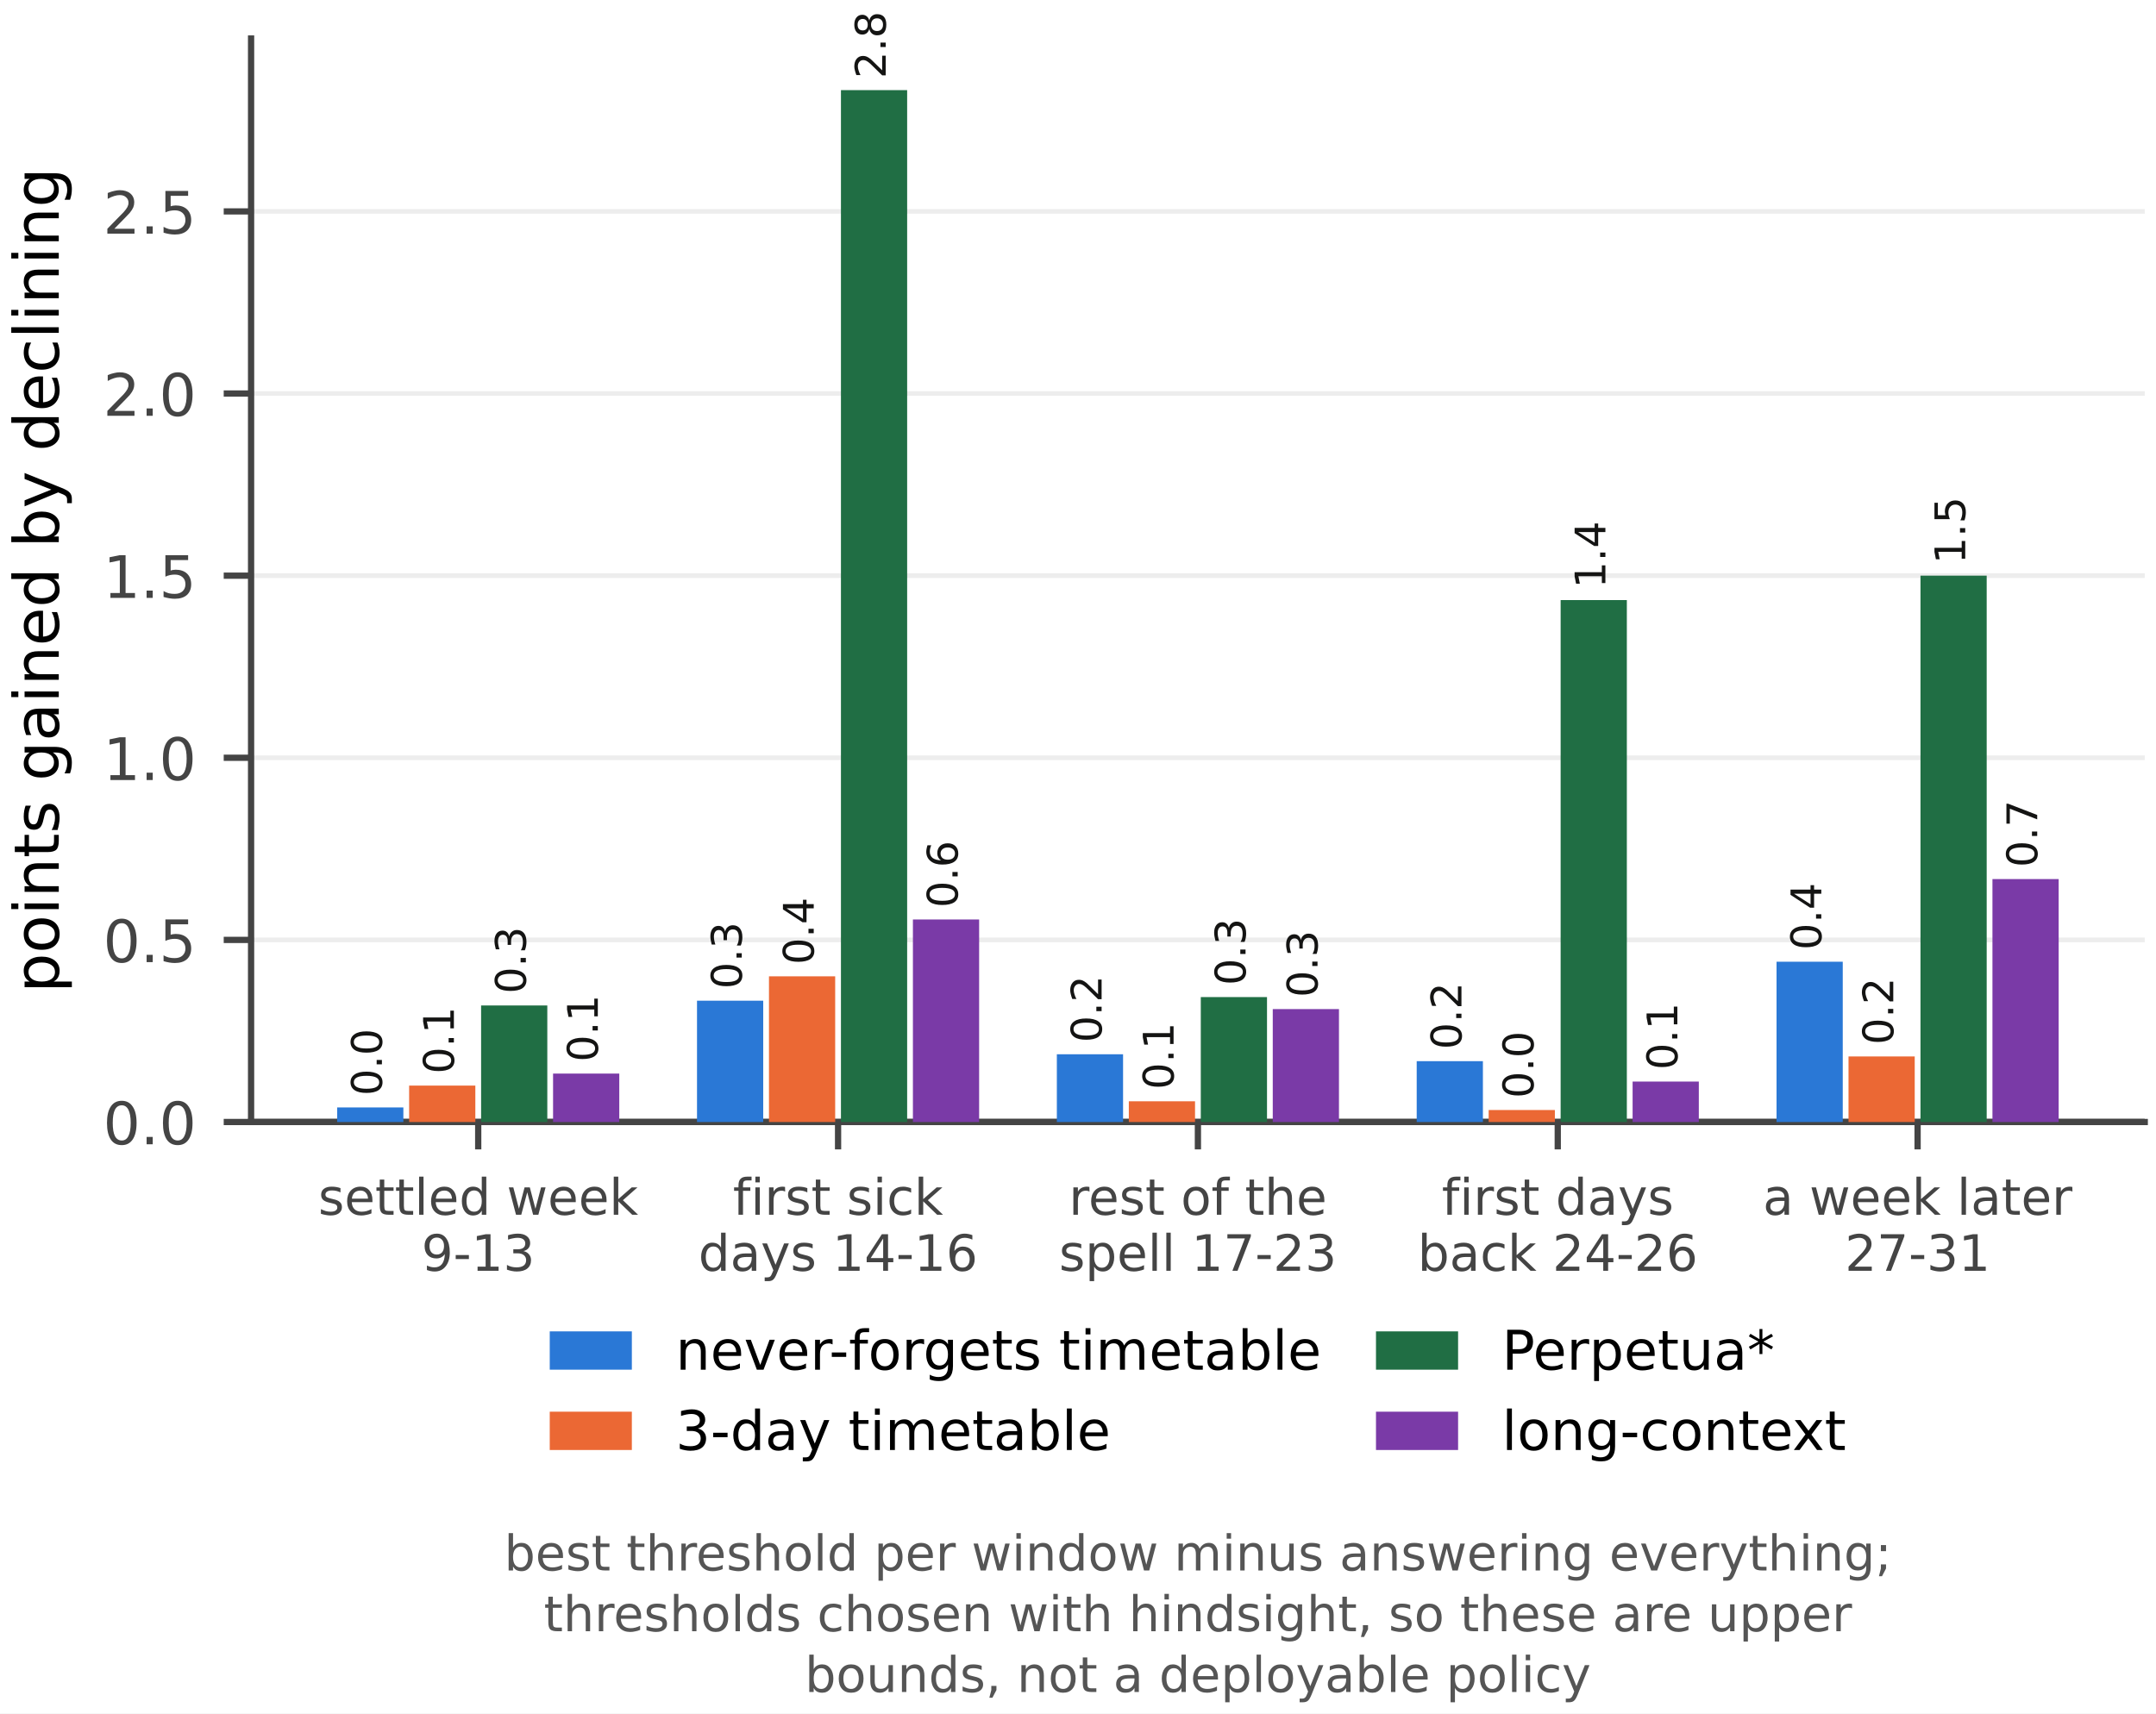
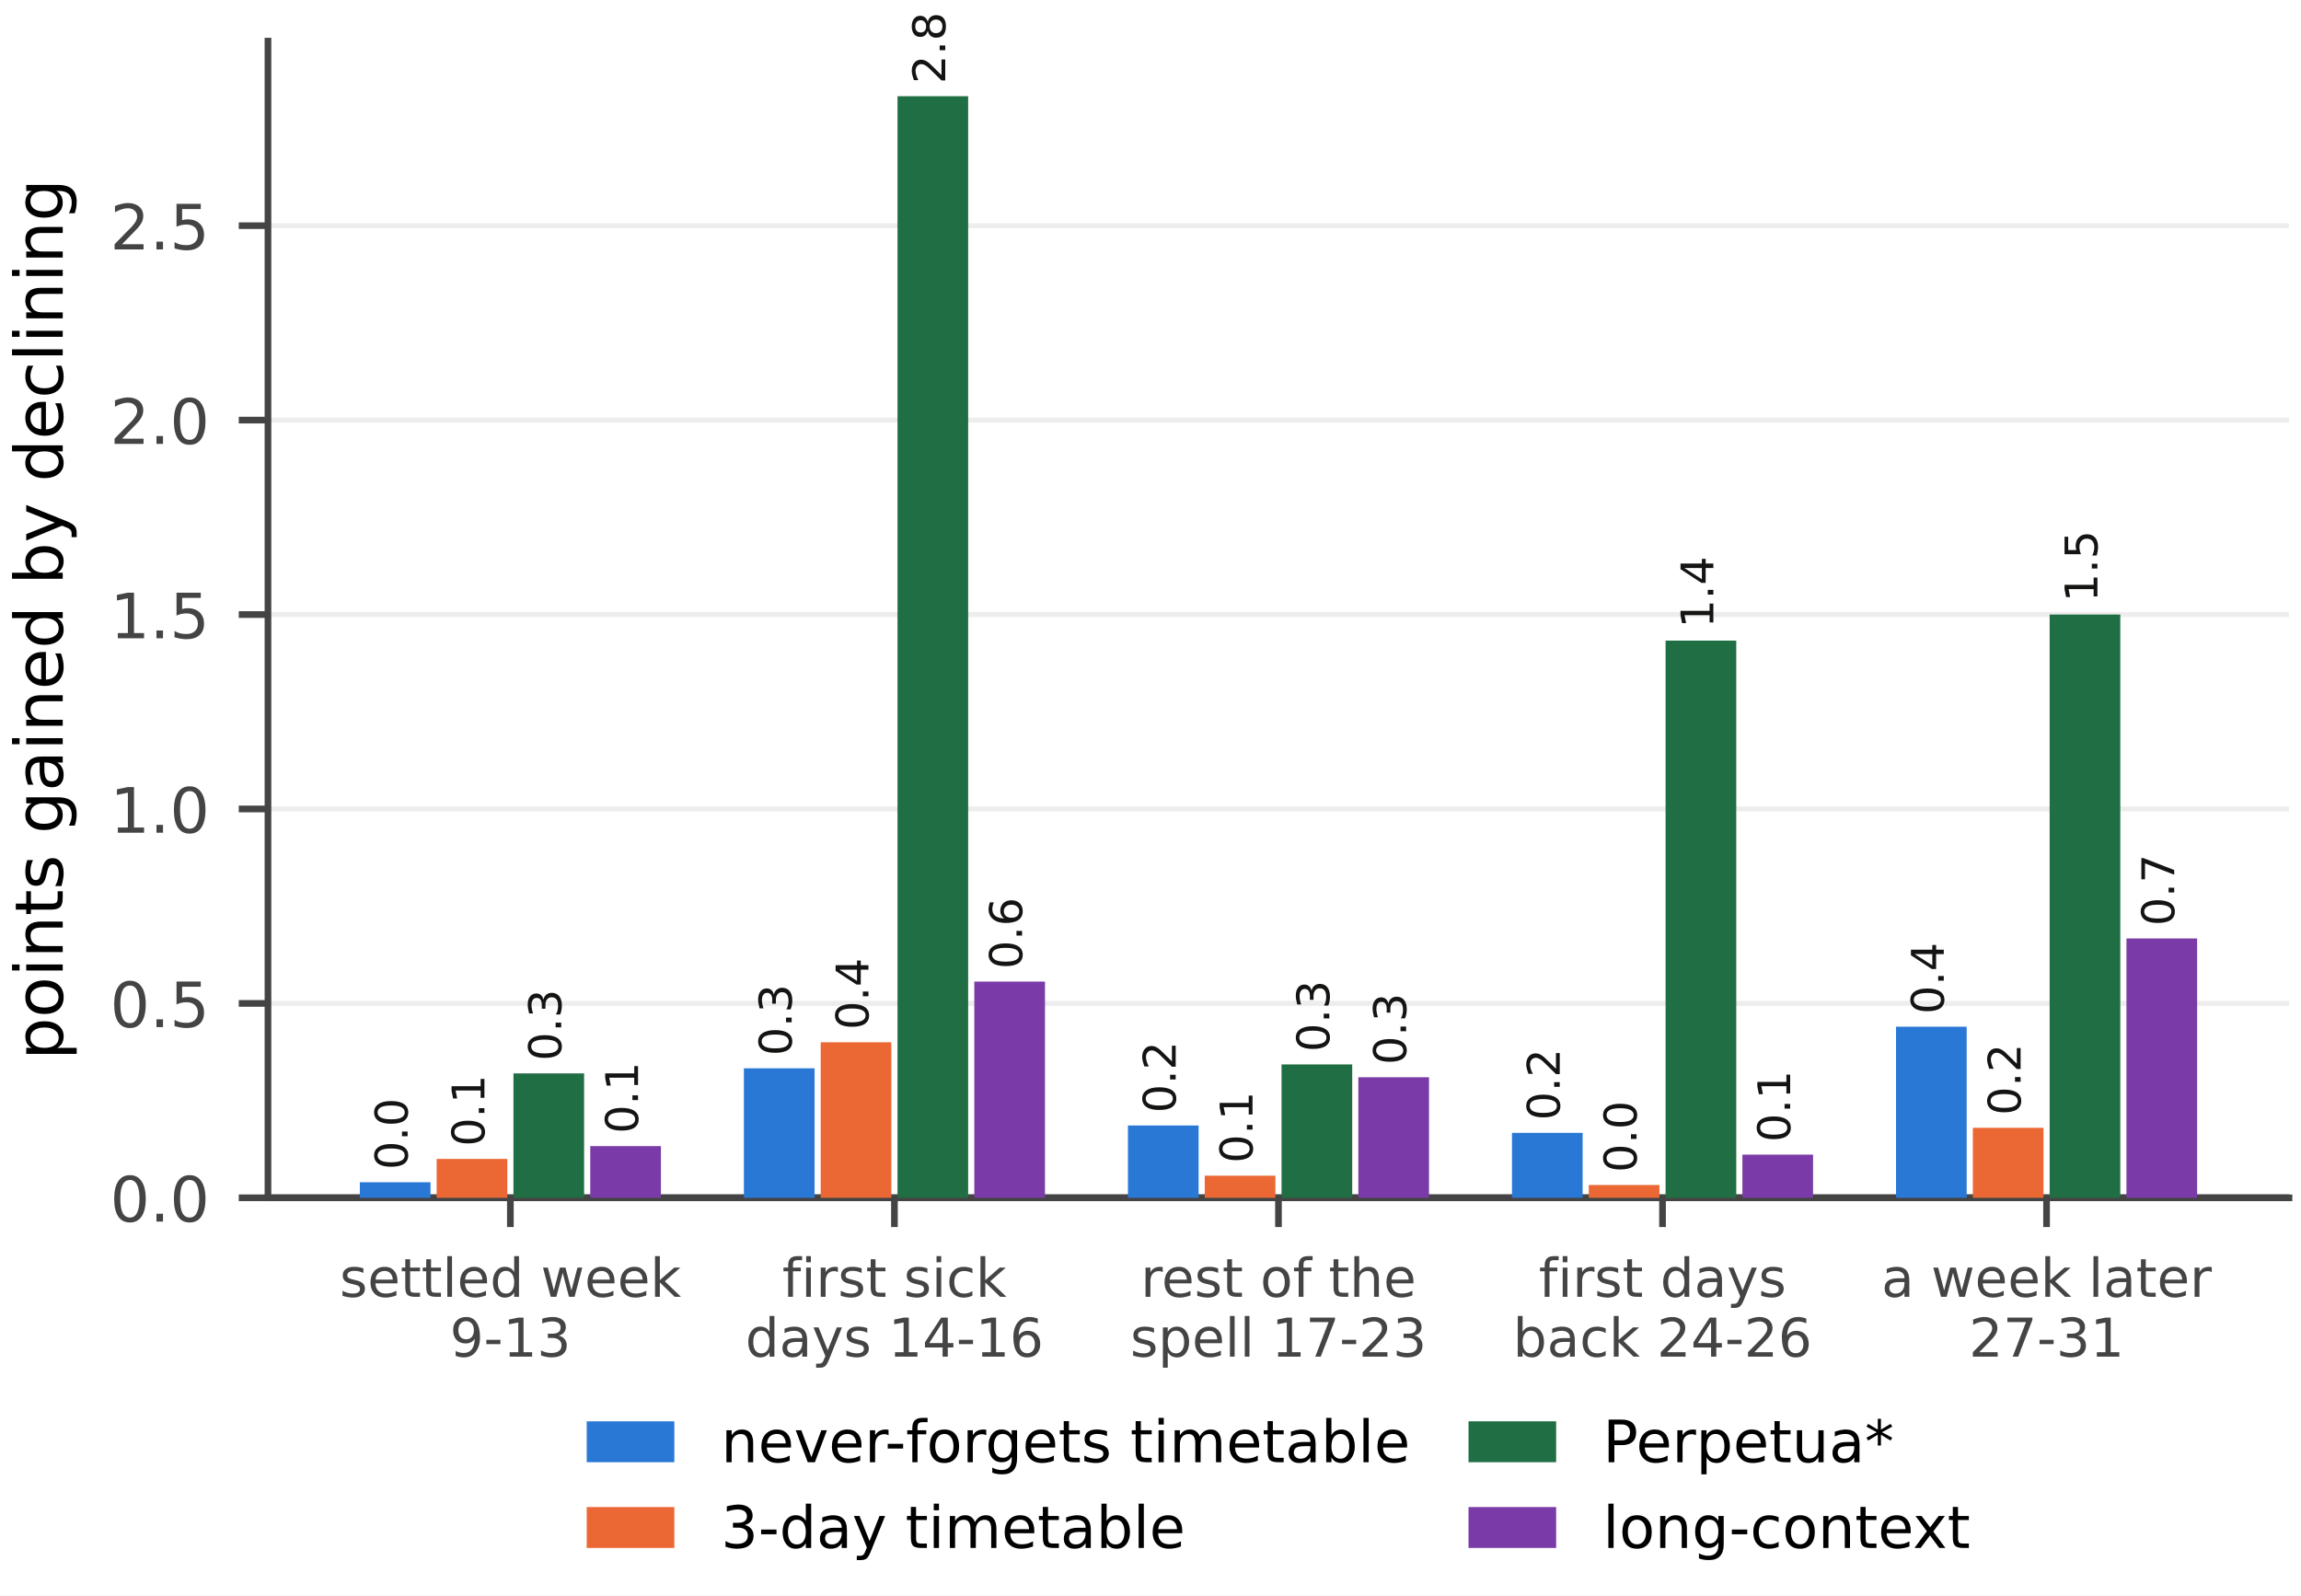
- <svg xmlns="http://www.w3.org/2000/svg" xmlns:xlink="http://www.w3.org/1999/xlink" width="275.722pt" height="219.189pt" viewBox="0 0 275.722 219.189" version="1.1">
+ <svg xmlns="http://www.w3.org/2000/svg" xmlns:xlink="http://www.w3.org/1999/xlink" width="275.722pt" height="191.179pt" viewBox="0 0 275.722 191.179" version="1.1">
  <defs>
    <style type="text/css">*{stroke-linejoin: round; stroke-linecap: butt}</style>
  </defs>
  <g id="figure_1">
    <g id="patch_1">
-       <path d="M 0 219.189  L 275.722 219.189  L 275.722 0  L 0 0  z " style="fill: #ffffff" />
+       <path d="M 0 191.179  L 275.722 191.179  L 275.722 -0  L 0 -0  z " style="fill: #ffffff" />
    </g>
    <g id="axes_1">
      <g id="patch_2">
        <path d="M 32.11 143.528  L 274.282 143.528  L 274.282 4.928  L 32.11 4.928  z " style="fill: #ffffff" />
      </g>
      <g id="matplotlib.axis_1">
        <g id="xtick_1">
          <g id="line2d_1">
            <defs>
-               <path id="m74dd64aa4e" d="M 0 0  L 0 3.5  " style="stroke: #444444; stroke-width: 0.8" />
+               <path id="m1f27da60e8" d="M 0 0  L 0 3.5  " style="stroke: #444444; stroke-width: 0.8" />
            </defs>
            <g>
-               <use xlink:href="#m74dd64aa4e" x="61.157" y="143.528" style="fill: #444444; stroke: #444444; stroke-width: 0.8" />
+               <use xlink:href="#m1f27da60e8" x="61.157" y="143.528" style="fill: #444444; stroke: #444444; stroke-width: 0.8" />
            </g>
          </g>
          <g id="text_1">
            <text style="font-size: 6.4px; font-family: 'DejaVu Sans', 'Bitstream Vera Sans', 'Computer Modern Sans Serif', 'Lucida Grande', 'Verdana', 'Geneva', 'Lucid', 'Arial', 'Helvetica', 'Avant Garde', sans-serif; fill: #444444" transform="translate(40.69773 155.3907)">settled week</text>
            <text style="font-size: 6.4px; font-family: 'DejaVu Sans', 'Bitstream Vera Sans', 'Computer Modern Sans Serif', 'Lucida Grande', 'Verdana', 'Geneva', 'Lucid', 'Arial', 'Helvetica', 'Avant Garde', sans-serif; fill: #444444" transform="translate(53.89473 162.5573)">9-13</text>
          </g>
        </g>
        <g id="xtick_2">
          <g id="line2d_2">
            <g>
-               <use xlink:href="#m74dd64aa4e" x="107.177" y="143.528" style="fill: #444444; stroke: #444444; stroke-width: 0.8" />
+               <use xlink:href="#m1f27da60e8" x="107.177" y="143.528" style="fill: #444444; stroke: #444444; stroke-width: 0.8" />
            </g>
          </g>
          <g id="text_2">
            <text style="font-size: 6.4px; font-family: 'DejaVu Sans', 'Bitstream Vera Sans', 'Computer Modern Sans Serif', 'Lucida Grande', 'Verdana', 'Geneva', 'Lucid', 'Arial', 'Helvetica', 'Avant Garde', sans-serif; fill: #444444" transform="translate(93.73854 155.3907)">first sick</text>
            <text style="font-size: 6.4px; font-family: 'DejaVu Sans', 'Bitstream Vera Sans', 'Computer Modern Sans Serif', 'Lucida Grande', 'Verdana', 'Geneva', 'Lucid', 'Arial', 'Helvetica', 'Avant Garde', sans-serif; fill: #444444" transform="translate(89.30754 162.5573)">days 14-16</text>
          </g>
        </g>
        <g id="xtick_3">
          <g id="line2d_3">
            <g>
-               <use xlink:href="#m74dd64aa4e" x="153.196" y="143.528" style="fill: #444444; stroke: #444444; stroke-width: 0.8" />
+               <use xlink:href="#m1f27da60e8" x="153.196" y="143.528" style="fill: #444444; stroke: #444444; stroke-width: 0.8" />
            </g>
          </g>
          <g id="text_3">
            <text style="font-size: 6.4px; font-family: 'DejaVu Sans', 'Bitstream Vera Sans', 'Computer Modern Sans Serif', 'Lucida Grande', 'Verdana', 'Geneva', 'Lucid', 'Arial', 'Helvetica', 'Avant Garde', sans-serif; fill: #444444" transform="translate(136.6918 155.3907)">rest of the</text>
            <text style="font-size: 6.4px; font-family: 'DejaVu Sans', 'Bitstream Vera Sans', 'Computer Modern Sans Serif', 'Lucida Grande', 'Verdana', 'Geneva', 'Lucid', 'Arial', 'Helvetica', 'Avant Garde', sans-serif; fill: #444444" transform="translate(135.4348 162.5573)">spell 17-23</text>
          </g>
        </g>
        <g id="xtick_4">
          <g id="line2d_4">
            <g>
-               <use xlink:href="#m74dd64aa4e" x="199.215" y="143.528" style="fill: #444444; stroke: #444444; stroke-width: 0.8" />
+               <use xlink:href="#m1f27da60e8" x="199.215" y="143.528" style="fill: #444444; stroke: #444444; stroke-width: 0.8" />
            </g>
          </g>
          <g id="text_4">
            <text style="font-size: 6.4px; font-family: 'DejaVu Sans', 'Bitstream Vera Sans', 'Computer Modern Sans Serif', 'Lucida Grande', 'Verdana', 'Geneva', 'Lucid', 'Arial', 'Helvetica', 'Avant Garde', sans-serif; fill: #444444" transform="translate(184.3922 155.3907)">first days</text>
            <text style="font-size: 6.4px; font-family: 'DejaVu Sans', 'Bitstream Vera Sans', 'Computer Modern Sans Serif', 'Lucida Grande', 'Verdana', 'Geneva', 'Lucid', 'Arial', 'Helvetica', 'Avant Garde', sans-serif; fill: #444444" transform="translate(181.2947 162.5573)">back 24-26</text>
          </g>
        </g>
        <g id="xtick_5">
          <g id="line2d_5">
            <g>
-               <use xlink:href="#m74dd64aa4e" x="245.234" y="143.528" style="fill: #444444; stroke: #444444; stroke-width: 0.8" />
+               <use xlink:href="#m1f27da60e8" x="245.234" y="143.528" style="fill: #444444; stroke: #444444; stroke-width: 0.8" />
            </g>
          </g>
          <g id="text_5">
            <text style="font-size: 6.4px; font-family: 'DejaVu Sans', 'Bitstream Vera Sans', 'Computer Modern Sans Serif', 'Lucida Grande', 'Verdana', 'Geneva', 'Lucid', 'Arial', 'Helvetica', 'Avant Garde', sans-serif; fill: #444444" transform="translate(225.4425 155.3907)">a week later</text>
            <text style="font-size: 6.4px; font-family: 'DejaVu Sans', 'Bitstream Vera Sans', 'Computer Modern Sans Serif', 'Lucida Grande', 'Verdana', 'Geneva', 'Lucid', 'Arial', 'Helvetica', 'Avant Garde', sans-serif; fill: #444444" transform="translate(235.936 162.5573)">27-31</text>
          </g>
        </g>
      </g>
      <g id="matplotlib.axis_2">
        <g id="ytick_1">
          <g id="line2d_6">
-             <path d="M 32.11 143.528  L 274.282 143.528  " clip-path="url(#p262575e2fb)" style="fill: none; stroke: #dddddd; stroke-opacity: 0.5; stroke-width: 0.6; stroke-linecap: square" />
+             <path d="M 32.11 143.528  L 274.282 143.528  " clip-path="url(#p4deb161b98)" style="fill: none; stroke: #dddddd; stroke-opacity: 0.5; stroke-width: 0.6; stroke-linecap: square" />
          </g>
          <g id="line2d_7">
            <defs>
-               <path id="mc1d6341917" d="M 0 0  L -3.5 0  " style="stroke: #444444; stroke-width: 0.8" />
+               <path id="ma8d510b20f" d="M 0 0  L -3.5 0  " style="stroke: #444444; stroke-width: 0.8" />
            </defs>
            <g>
-               <use xlink:href="#mc1d6341917" x="32.11" y="143.528" style="fill: #444444; stroke: #444444; stroke-width: 0.8" />
+               <use xlink:href="#ma8d510b20f" x="32.11" y="143.528" style="fill: #444444; stroke: #444444; stroke-width: 0.8" />
            </g>
          </g>
          <g id="text_6">
            <text style="font-size: 7.5px; font-family: 'DejaVu Sans', 'Bitstream Vera Sans', 'Computer Modern Sans Serif', 'Lucida Grande', 'Verdana', 'Geneva', 'Lucid', 'Arial', 'Helvetica', 'Avant Garde', sans-serif; text-anchor: end; fill: #444444" x="25.11" y="146.377" transform="rotate(-0 25.10984 146.3771)">0.0</text>
          </g>
        </g>
        <g id="ytick_2">
          <g id="line2d_8">
-             <path d="M 32.11 120.231  L 274.282 120.231  " clip-path="url(#p262575e2fb)" style="fill: none; stroke: #dddddd; stroke-opacity: 0.5; stroke-width: 0.6; stroke-linecap: square" />
+             <path d="M 32.11 120.231  L 274.282 120.231  " clip-path="url(#p4deb161b98)" style="fill: none; stroke: #dddddd; stroke-opacity: 0.5; stroke-width: 0.6; stroke-linecap: square" />
          </g>
          <g id="line2d_9">
            <g>
-               <use xlink:href="#mc1d6341917" x="32.11" y="120.231" style="fill: #444444; stroke: #444444; stroke-width: 0.8" />
+               <use xlink:href="#ma8d510b20f" x="32.11" y="120.231" style="fill: #444444; stroke: #444444; stroke-width: 0.8" />
            </g>
          </g>
          <g id="text_7">
            <text style="font-size: 7.5px; font-family: 'DejaVu Sans', 'Bitstream Vera Sans', 'Computer Modern Sans Serif', 'Lucida Grande', 'Verdana', 'Geneva', 'Lucid', 'Arial', 'Helvetica', 'Avant Garde', sans-serif; text-anchor: end; fill: #444444" x="25.11" y="123.08" transform="rotate(-0 25.10984 123.0802)">0.5</text>
          </g>
        </g>
        <g id="ytick_3">
          <g id="line2d_10">
-             <path d="M 32.11 96.934  L 274.282 96.934  " clip-path="url(#p262575e2fb)" style="fill: none; stroke: #dddddd; stroke-opacity: 0.5; stroke-width: 0.6; stroke-linecap: square" />
+             <path d="M 32.11 96.934  L 274.282 96.934  " clip-path="url(#p4deb161b98)" style="fill: none; stroke: #dddddd; stroke-opacity: 0.5; stroke-width: 0.6; stroke-linecap: square" />
          </g>
          <g id="line2d_11">
            <g>
-               <use xlink:href="#mc1d6341917" x="32.11" y="96.934" style="fill: #444444; stroke: #444444; stroke-width: 0.8" />
+               <use xlink:href="#ma8d510b20f" x="32.11" y="96.934" style="fill: #444444; stroke: #444444; stroke-width: 0.8" />
            </g>
          </g>
          <g id="text_8">
            <text style="font-size: 7.5px; font-family: 'DejaVu Sans', 'Bitstream Vera Sans', 'Computer Modern Sans Serif', 'Lucida Grande', 'Verdana', 'Geneva', 'Lucid', 'Arial', 'Helvetica', 'Avant Garde', sans-serif; text-anchor: end; fill: #444444" x="25.11" y="99.783" transform="rotate(-0 25.10984 99.78338)">1.0</text>
          </g>
        </g>
        <g id="ytick_4">
          <g id="line2d_12">
-             <path d="M 32.11 73.637  L 274.282 73.637  " clip-path="url(#p262575e2fb)" style="fill: none; stroke: #dddddd; stroke-opacity: 0.5; stroke-width: 0.6; stroke-linecap: square" />
+             <path d="M 32.11 73.637  L 274.282 73.637  " clip-path="url(#p4deb161b98)" style="fill: none; stroke: #dddddd; stroke-opacity: 0.5; stroke-width: 0.6; stroke-linecap: square" />
          </g>
          <g id="line2d_13">
            <g>
-               <use xlink:href="#mc1d6341917" x="32.11" y="73.637" style="fill: #444444; stroke: #444444; stroke-width: 0.8" />
+               <use xlink:href="#ma8d510b20f" x="32.11" y="73.637" style="fill: #444444; stroke: #444444; stroke-width: 0.8" />
            </g>
          </g>
          <g id="text_9">
            <text style="font-size: 7.5px; font-family: 'DejaVu Sans', 'Bitstream Vera Sans', 'Computer Modern Sans Serif', 'Lucida Grande', 'Verdana', 'Geneva', 'Lucid', 'Arial', 'Helvetica', 'Avant Garde', sans-serif; text-anchor: end; fill: #444444" x="25.11" y="76.487" transform="rotate(-0 25.10984 76.48653)">1.5</text>
          </g>
        </g>
        <g id="ytick_5">
          <g id="line2d_14">
-             <path d="M 32.11 50.34  L 274.282 50.34  " clip-path="url(#p262575e2fb)" style="fill: none; stroke: #dddddd; stroke-opacity: 0.5; stroke-width: 0.6; stroke-linecap: square" />
+             <path d="M 32.11 50.34  L 274.282 50.34  " clip-path="url(#p4deb161b98)" style="fill: none; stroke: #dddddd; stroke-opacity: 0.5; stroke-width: 0.6; stroke-linecap: square" />
          </g>
          <g id="line2d_15">
            <g>
-               <use xlink:href="#mc1d6341917" x="32.11" y="50.34" style="fill: #444444; stroke: #444444; stroke-width: 0.8" />
+               <use xlink:href="#ma8d510b20f" x="32.11" y="50.34" style="fill: #444444; stroke: #444444; stroke-width: 0.8" />
            </g>
          </g>
          <g id="text_10">
            <text style="font-size: 7.5px; font-family: 'DejaVu Sans', 'Bitstream Vera Sans', 'Computer Modern Sans Serif', 'Lucida Grande', 'Verdana', 'Geneva', 'Lucid', 'Arial', 'Helvetica', 'Avant Garde', sans-serif; text-anchor: end; fill: #444444" x="25.11" y="53.19" transform="rotate(-0 25.10984 53.18967)">2.0</text>
          </g>
        </g>
        <g id="ytick_6">
          <g id="line2d_16">
-             <path d="M 32.11 27.043  L 274.282 27.043  " clip-path="url(#p262575e2fb)" style="fill: none; stroke: #dddddd; stroke-opacity: 0.5; stroke-width: 0.6; stroke-linecap: square" />
+             <path d="M 32.11 27.043  L 274.282 27.043  " clip-path="url(#p4deb161b98)" style="fill: none; stroke: #dddddd; stroke-opacity: 0.5; stroke-width: 0.6; stroke-linecap: square" />
          </g>
          <g id="line2d_17">
            <g>
-               <use xlink:href="#mc1d6341917" x="32.11" y="27.043" style="fill: #444444; stroke: #444444; stroke-width: 0.8" />
+               <use xlink:href="#ma8d510b20f" x="32.11" y="27.043" style="fill: #444444; stroke: #444444; stroke-width: 0.8" />
            </g>
          </g>
          <g id="text_11">
            <text style="font-size: 7.5px; font-family: 'DejaVu Sans', 'Bitstream Vera Sans', 'Computer Modern Sans Serif', 'Lucida Grande', 'Verdana', 'Geneva', 'Lucid', 'Arial', 'Helvetica', 'Avant Garde', sans-serif; text-anchor: end; fill: #444444" x="25.11" y="29.893" transform="rotate(-0 25.10984 29.89281)">2.5</text>
          </g>
        </g>
        <g id="text_12">
          <text style="font-size: 8px; font-family: 'DejaVu Sans', 'Bitstream Vera Sans', 'Computer Modern Sans Serif', 'Lucida Grande', 'Verdana', 'Geneva', 'Lucid', 'Arial', 'Helvetica', 'Avant Garde', sans-serif; text-anchor: middle" x="7.519" y="74.228" transform="rotate(-90 7.51875 74.22769)">points gained by declining</text>
        </g>
      </g>
      <g id="line2d_18">
-         <path d="M 32.11 143.528  L 274.282 143.528  " clip-path="url(#p262575e2fb)" style="fill: none; stroke: #141413; stroke-width: 0.8; stroke-linecap: square" />
+         <path d="M 32.11 143.528  L 274.282 143.528  " clip-path="url(#p4deb161b98)" style="fill: none; stroke: #141413; stroke-width: 0.8; stroke-linecap: square" />
      </g>
      <g id="patch_3">
        <path d="M 32.11 143.528  L 32.11 4.928  " style="fill: none; stroke: #444444; stroke-width: 0.8; stroke-linejoin: miter; stroke-linecap: square" />
      </g>
      <g id="patch_4">
        <path d="M 32.11 143.528  L 274.282 143.528  " style="fill: none; stroke: #444444; stroke-width: 0.8; stroke-linejoin: miter; stroke-linecap: square" />
      </g>
      <g id="patch_5">
-         <path d="M 43.118 143.528  L 51.585 143.528  L 51.585 141.664  L 43.118 141.664  z " clip-path="url(#p262575e2fb)" style="fill: #2a78d6" />
+         <path d="M 43.118 143.528  L 51.585 143.528  L 51.585 141.664  L 43.118 141.664  z " clip-path="url(#p4deb161b98)" style="fill: #2a78d6" />
      </g>
      <g id="patch_6">
-         <path d="M 89.137 143.528  L 97.605 143.528  L 97.605 128.012  L 89.137 128.012  z " clip-path="url(#p262575e2fb)" style="fill: #2a78d6" />
+         <path d="M 89.137 143.528  L 97.605 143.528  L 97.605 128.012  L 89.137 128.012  z " clip-path="url(#p4deb161b98)" style="fill: #2a78d6" />
      </g>
      <g id="patch_7">
-         <path d="M 135.156 143.528  L 143.624 143.528  L 143.624 134.861  L 135.156 134.861  z " clip-path="url(#p262575e2fb)" style="fill: #2a78d6" />
+         <path d="M 135.156 143.528  L 143.624 143.528  L 143.624 134.861  L 135.156 134.861  z " clip-path="url(#p4deb161b98)" style="fill: #2a78d6" />
      </g>
      <g id="patch_8">
-         <path d="M 181.176 143.528  L 189.643 143.528  L 189.643 135.747  L 181.176 135.747  z " clip-path="url(#p262575e2fb)" style="fill: #2a78d6" />
+         <path d="M 181.176 143.528  L 189.643 143.528  L 189.643 135.747  L 181.176 135.747  z " clip-path="url(#p4deb161b98)" style="fill: #2a78d6" />
      </g>
      <g id="patch_9">
-         <path d="M 227.195 143.528  L 235.662 143.528  L 235.662 123.026  L 227.195 123.026  z " clip-path="url(#p262575e2fb)" style="fill: #2a78d6" />
+         <path d="M 227.195 143.528  L 235.662 143.528  L 235.662 123.026  L 227.195 123.026  z " clip-path="url(#p4deb161b98)" style="fill: #2a78d6" />
      </g>
      <g id="text_13">
        <text style="font-size: 5.4px; font-family: 'DejaVu Sans', 'Bitstream Vera Sans', 'Computer Modern Sans Serif', 'Lucida Grande', 'Verdana', 'Geneva', 'Lucid', 'Arial', 'Helvetica', 'Avant Garde', sans-serif; fill: #141413" transform="translate(48.8415 140.1639) rotate(-90)">0.0</text>
      </g>
      <g id="text_14">
        <text style="font-size: 5.4px; font-family: 'DejaVu Sans', 'Bitstream Vera Sans', 'Computer Modern Sans Serif', 'Lucida Grande', 'Verdana', 'Geneva', 'Lucid', 'Arial', 'Helvetica', 'Avant Garde', sans-serif; fill: #141413" transform="translate(94.86081 126.512) rotate(-90)">0.3</text>
      </g>
      <g id="text_15">
        <text style="font-size: 5.4px; font-family: 'DejaVu Sans', 'Bitstream Vera Sans', 'Computer Modern Sans Serif', 'Lucida Grande', 'Verdana', 'Geneva', 'Lucid', 'Arial', 'Helvetica', 'Avant Garde', sans-serif; fill: #141413" transform="translate(140.8801 133.3613) rotate(-90)">0.2</text>
      </g>
      <g id="text_16">
        <text style="font-size: 5.4px; font-family: 'DejaVu Sans', 'Bitstream Vera Sans', 'Computer Modern Sans Serif', 'Lucida Grande', 'Verdana', 'Geneva', 'Lucid', 'Arial', 'Helvetica', 'Avant Garde', sans-serif; fill: #141413" transform="translate(186.8994 134.2465) rotate(-90)">0.2</text>
      </g>
      <g id="text_17">
        <text style="font-size: 5.4px; font-family: 'DejaVu Sans', 'Bitstream Vera Sans', 'Computer Modern Sans Serif', 'Lucida Grande', 'Verdana', 'Geneva', 'Lucid', 'Arial', 'Helvetica', 'Avant Garde', sans-serif; fill: #141413" transform="translate(232.9187 121.5265) rotate(-90)">0.4</text>
      </g>
      <g id="patch_10">
-         <path d="M 52.322 143.528  L 60.789 143.528  L 60.789 138.868  L 52.322 138.868  z " clip-path="url(#p262575e2fb)" style="fill: #eb6834" />
+         <path d="M 52.322 143.528  L 60.789 143.528  L 60.789 138.868  L 52.322 138.868  z " clip-path="url(#p4deb161b98)" style="fill: #eb6834" />
      </g>
      <g id="patch_11">
-         <path d="M 98.341 143.528  L 106.808 143.528  L 106.808 124.89  L 98.341 124.89  z " clip-path="url(#p262575e2fb)" style="fill: #eb6834" />
+         <path d="M 98.341 143.528  L 106.808 143.528  L 106.808 124.89  L 98.341 124.89  z " clip-path="url(#p4deb161b98)" style="fill: #eb6834" />
      </g>
      <g id="patch_12">
-         <path d="M 144.36 143.528  L 152.828 143.528  L 152.828 140.872  L 144.36 140.872  z " clip-path="url(#p262575e2fb)" style="fill: #eb6834" />
+         <path d="M 144.36 143.528  L 152.828 143.528  L 152.828 140.872  L 144.36 140.872  z " clip-path="url(#p4deb161b98)" style="fill: #eb6834" />
      </g>
      <g id="patch_13">
-         <path d="M 190.379 143.528  L 198.847 143.528  L 198.847 141.99  L 190.379 141.99  z " clip-path="url(#p262575e2fb)" style="fill: #eb6834" />
+         <path d="M 190.379 143.528  L 198.847 143.528  L 198.847 141.99  L 190.379 141.99  z " clip-path="url(#p4deb161b98)" style="fill: #eb6834" />
      </g>
      <g id="patch_14">
-         <path d="M 236.399 143.528  L 244.866 143.528  L 244.866 135.141  L 236.399 135.141  z " clip-path="url(#p262575e2fb)" style="fill: #eb6834" />
+         <path d="M 236.399 143.528  L 244.866 143.528  L 244.866 135.141  L 236.399 135.141  z " clip-path="url(#p4deb161b98)" style="fill: #eb6834" />
      </g>
      <g id="text_18">
        <text style="font-size: 5.4px; font-family: 'DejaVu Sans', 'Bitstream Vera Sans', 'Computer Modern Sans Serif', 'Lucida Grande', 'Verdana', 'Geneva', 'Lucid', 'Arial', 'Helvetica', 'Avant Garde', sans-serif; fill: #141413" transform="translate(58.04536 137.3683) rotate(-90)">0.1</text>
      </g>
      <g id="text_19">
        <text style="font-size: 5.4px; font-family: 'DejaVu Sans', 'Bitstream Vera Sans', 'Computer Modern Sans Serif', 'Lucida Grande', 'Verdana', 'Geneva', 'Lucid', 'Arial', 'Helvetica', 'Avant Garde', sans-serif; fill: #141413" transform="translate(104.0647 123.3902) rotate(-90)">0.4</text>
      </g>
      <g id="text_20">
        <text style="font-size: 5.4px; font-family: 'DejaVu Sans', 'Bitstream Vera Sans', 'Computer Modern Sans Serif', 'Lucida Grande', 'Verdana', 'Geneva', 'Lucid', 'Arial', 'Helvetica', 'Avant Garde', sans-serif; fill: #141413" transform="translate(150.084 139.3718) rotate(-90)">0.1</text>
      </g>
      <g id="text_21">
        <text style="font-size: 5.4px; font-family: 'DejaVu Sans', 'Bitstream Vera Sans', 'Computer Modern Sans Serif', 'Lucida Grande', 'Verdana', 'Geneva', 'Lucid', 'Arial', 'Helvetica', 'Avant Garde', sans-serif; fill: #141413" transform="translate(196.1033 140.4901) rotate(-90)">0.0</text>
      </g>
      <g id="text_22">
        <text style="font-size: 5.4px; font-family: 'DejaVu Sans', 'Bitstream Vera Sans', 'Computer Modern Sans Serif', 'Lucida Grande', 'Verdana', 'Geneva', 'Lucid', 'Arial', 'Helvetica', 'Avant Garde', sans-serif; fill: #141413" transform="translate(242.1226 133.6408) rotate(-90)">0.2</text>
      </g>
      <g id="patch_15">
-         <path d="M 61.525 143.528  L 69.993 143.528  L 69.993 128.618  L 61.525 128.618  z " clip-path="url(#p262575e2fb)" style="fill: #206e44" />
+         <path d="M 61.525 143.528  L 69.993 143.528  L 69.993 128.618  L 61.525 128.618  z " clip-path="url(#p4deb161b98)" style="fill: #206e44" />
      </g>
      <g id="patch_16">
-         <path d="M 107.545 143.528  L 116.012 143.528  L 116.012 11.528  L 107.545 11.528  z " clip-path="url(#p262575e2fb)" style="fill: #206e44" />
+         <path d="M 107.545 143.528  L 116.012 143.528  L 116.012 11.528  L 107.545 11.528  z " clip-path="url(#p4deb161b98)" style="fill: #206e44" />
      </g>
      <g id="patch_17">
-         <path d="M 153.564 143.528  L 162.032 143.528  L 162.032 127.546  L 153.564 127.546  z " clip-path="url(#p262575e2fb)" style="fill: #206e44" />
+         <path d="M 153.564 143.528  L 162.032 143.528  L 162.032 127.546  L 153.564 127.546  z " clip-path="url(#p4deb161b98)" style="fill: #206e44" />
      </g>
      <g id="patch_18">
-         <path d="M 199.583 143.528  L 208.051 143.528  L 208.051 76.759  L 199.583 76.759  z " clip-path="url(#p262575e2fb)" style="fill: #206e44" />
+         <path d="M 199.583 143.528  L 208.051 143.528  L 208.051 76.759  L 199.583 76.759  z " clip-path="url(#p4deb161b98)" style="fill: #206e44" />
      </g>
      <g id="patch_19">
-         <path d="M 245.603 143.528  L 254.07 143.528  L 254.07 73.637  L 245.603 73.637  z " clip-path="url(#p262575e2fb)" style="fill: #206e44" />
+         <path d="M 245.603 143.528  L 254.07 143.528  L 254.07 73.637  L 245.603 73.637  z " clip-path="url(#p4deb161b98)" style="fill: #206e44" />
      </g>
      <g id="text_23">
        <text style="font-size: 5.4px; font-family: 'DejaVu Sans', 'Bitstream Vera Sans', 'Computer Modern Sans Serif', 'Lucida Grande', 'Verdana', 'Geneva', 'Lucid', 'Arial', 'Helvetica', 'Avant Garde', sans-serif; fill: #141413" transform="translate(67.24922 127.1177) rotate(-90)">0.3</text>
      </g>
      <g id="text_24">
        <text style="font-size: 5.4px; font-family: 'DejaVu Sans', 'Bitstream Vera Sans', 'Computer Modern Sans Serif', 'Lucida Grande', 'Verdana', 'Geneva', 'Lucid', 'Arial', 'Helvetica', 'Avant Garde', sans-serif; fill: #141413" transform="translate(113.2685 10.02769) rotate(-90)">2.8</text>
      </g>
      <g id="text_25">
        <text style="font-size: 5.4px; font-family: 'DejaVu Sans', 'Bitstream Vera Sans', 'Computer Modern Sans Serif', 'Lucida Grande', 'Verdana', 'Geneva', 'Lucid', 'Arial', 'Helvetica', 'Avant Garde', sans-serif; fill: #141413" transform="translate(159.2878 126.046) rotate(-90)">0.3</text>
      </g>
      <g id="text_26">
        <text style="font-size: 5.4px; font-family: 'DejaVu Sans', 'Bitstream Vera Sans', 'Computer Modern Sans Serif', 'Lucida Grande', 'Verdana', 'Geneva', 'Lucid', 'Arial', 'Helvetica', 'Avant Garde', sans-serif; fill: #141413" transform="translate(205.3071 75.25889) rotate(-90)">1.4</text>
      </g>
      <g id="text_27">
        <text style="font-size: 5.4px; font-family: 'DejaVu Sans', 'Bitstream Vera Sans', 'Computer Modern Sans Serif', 'Lucida Grande', 'Verdana', 'Geneva', 'Lucid', 'Arial', 'Helvetica', 'Avant Garde', sans-serif; fill: #141413" transform="translate(251.3264 72.13711) rotate(-90)">1.5</text>
      </g>
      <g id="patch_20">
-         <path d="M 70.729 143.528  L 79.197 143.528  L 79.197 137.331  L 70.729 137.331  z " clip-path="url(#p262575e2fb)" style="fill: #7a3aa7" />
+         <path d="M 70.729 143.528  L 79.197 143.528  L 79.197 137.331  L 70.729 137.331  z " clip-path="url(#p4deb161b98)" style="fill: #7a3aa7" />
      </g>
      <g id="patch_21">
-         <path d="M 116.749 143.528  L 125.216 143.528  L 125.216 117.622  L 116.749 117.622  z " clip-path="url(#p262575e2fb)" style="fill: #7a3aa7" />
+         <path d="M 116.749 143.528  L 125.216 143.528  L 125.216 117.622  L 116.749 117.622  z " clip-path="url(#p4deb161b98)" style="fill: #7a3aa7" />
      </g>
      <g id="patch_22">
-         <path d="M 162.768 143.528  L 171.235 143.528  L 171.235 129.084  L 162.768 129.084  z " clip-path="url(#p262575e2fb)" style="fill: #7a3aa7" />
+         <path d="M 162.768 143.528  L 171.235 143.528  L 171.235 129.084  L 162.768 129.084  z " clip-path="url(#p4deb161b98)" style="fill: #7a3aa7" />
      </g>
      <g id="patch_23">
-         <path d="M 208.787 143.528  L 217.255 143.528  L 217.255 138.356  L 208.787 138.356  z " clip-path="url(#p262575e2fb)" style="fill: #7a3aa7" />
+         <path d="M 208.787 143.528  L 217.255 143.528  L 217.255 138.356  L 208.787 138.356  z " clip-path="url(#p4deb161b98)" style="fill: #7a3aa7" />
      </g>
      <g id="patch_24">
-         <path d="M 254.806 143.528  L 263.274 143.528  L 263.274 112.45  L 254.806 112.45  z " clip-path="url(#p262575e2fb)" style="fill: #7a3aa7" />
+         <path d="M 254.806 143.528  L 263.274 143.528  L 263.274 112.45  L 254.806 112.45  z " clip-path="url(#p4deb161b98)" style="fill: #7a3aa7" />
      </g>
      <g id="text_28">
        <text style="font-size: 5.4px; font-family: 'DejaVu Sans', 'Bitstream Vera Sans', 'Computer Modern Sans Serif', 'Lucida Grande', 'Verdana', 'Geneva', 'Lucid', 'Arial', 'Helvetica', 'Avant Garde', sans-serif; fill: #141413" transform="translate(76.45309 135.8307) rotate(-90)">0.1</text>
      </g>
      <g id="text_29">
        <text style="font-size: 5.4px; font-family: 'DejaVu Sans', 'Bitstream Vera Sans', 'Computer Modern Sans Serif', 'Lucida Grande', 'Verdana', 'Geneva', 'Lucid', 'Arial', 'Helvetica', 'Avant Garde', sans-serif; fill: #141413" transform="translate(122.4724 116.1216) rotate(-90)">0.6</text>
      </g>
      <g id="text_30">
        <text style="font-size: 5.4px; font-family: 'DejaVu Sans', 'Bitstream Vera Sans', 'Computer Modern Sans Serif', 'Lucida Grande', 'Verdana', 'Geneva', 'Lucid', 'Arial', 'Helvetica', 'Avant Garde', sans-serif; fill: #141413" transform="translate(168.4917 127.5836) rotate(-90)">0.3</text>
      </g>
      <g id="text_31">
        <text style="font-size: 5.4px; font-family: 'DejaVu Sans', 'Bitstream Vera Sans', 'Computer Modern Sans Serif', 'Lucida Grande', 'Verdana', 'Geneva', 'Lucid', 'Arial', 'Helvetica', 'Avant Garde', sans-serif; fill: #141413" transform="translate(214.511 136.8558) rotate(-90)">0.1</text>
      </g>
      <g id="text_32">
        <text style="font-size: 5.4px; font-family: 'DejaVu Sans', 'Bitstream Vera Sans', 'Computer Modern Sans Serif', 'Lucida Grande', 'Verdana', 'Geneva', 'Lucid', 'Arial', 'Helvetica', 'Avant Garde', sans-serif; fill: #141413" transform="translate(260.5303 110.9497) rotate(-90)">0.7</text>
-       </g>
-       <g id="text_33">
-         <text style="font-size: 6.3px; font-family: 'DejaVu Sans', 'Bitstream Vera Sans', 'Computer Modern Sans Serif', 'Lucida Grande', 'Verdana', 'Geneva', 'Lucid', 'Arial', 'Helvetica', 'Avant Garde', sans-serif; fill: #555555" transform="translate(64.4697 200.8937)">best threshold per window minus answering everything;</text>
-         <text style="font-size: 6.3px; font-family: 'DejaVu Sans', 'Bitstream Vera Sans', 'Computer Modern Sans Serif', 'Lucida Grande', 'Verdana', 'Geneva', 'Lucid', 'Arial', 'Helvetica', 'Avant Garde', sans-serif; fill: #555555" transform="translate(69.54612 208.6664)">thresholds chosen with hindsight, so these are upper</text>
-         <text style="font-size: 6.3px; font-family: 'DejaVu Sans', 'Bitstream Vera Sans', 'Computer Modern Sans Serif', 'Lucida Grande', 'Verdana', 'Geneva', 'Lucid', 'Arial', 'Helvetica', 'Avant Garde', sans-serif; fill: #555555" transform="translate(102.9189 216.4391)">bounds, not a deployable policy</text>
      </g>
      <g id="legend_1">
        <g id="patch_25">
          <path d="M 70.305 175.209  L 80.805 175.209  L 80.805 170.309  L 70.305 170.309  z " style="fill: #2a78d6" />
        </g>
-         <g id="text_34">
+         <g id="text_33">
          <text style="font-size: 7px; font-family: 'DejaVu Sans', 'Bitstream Vera Sans', 'Computer Modern Sans Serif', 'Lucida Grande', 'Verdana', 'Geneva', 'Lucid', 'Arial', 'Helvetica', 'Avant Garde', sans-serif; text-anchor: start" x="86.405" y="175.209" transform="rotate(-0 86.40491 175.2086)">never-forgets timetable</text>
        </g>
        <g id="patch_26">
          <path d="M 70.305 185.483  L 80.805 185.483  L 80.805 180.583  L 70.305 180.583  z " style="fill: #eb6834" />
        </g>
-         <g id="text_35">
+         <g id="text_34">
          <text style="font-size: 7px; font-family: 'DejaVu Sans', 'Bitstream Vera Sans', 'Computer Modern Sans Serif', 'Lucida Grande', 'Verdana', 'Geneva', 'Lucid', 'Arial', 'Helvetica', 'Avant Garde', sans-serif; text-anchor: start" x="86.405" y="185.483" transform="rotate(-0 86.40491 185.4833)">3-day timetable</text>
        </g>
        <g id="patch_27">
          <path d="M 175.969 175.209  L 186.469 175.209  L 186.469 170.309  L 175.969 170.309  z " style="fill: #206e44" />
        </g>
-         <g id="text_36">
+         <g id="text_35">
          <text style="font-size: 7px; font-family: 'DejaVu Sans', 'Bitstream Vera Sans', 'Computer Modern Sans Serif', 'Lucida Grande', 'Verdana', 'Geneva', 'Lucid', 'Arial', 'Helvetica', 'Avant Garde', sans-serif; text-anchor: start" x="192.069" y="175.209" transform="rotate(-0 192.0688 175.2086)">Perpetua*</text>
        </g>
        <g id="patch_28">
          <path d="M 175.969 185.483  L 186.469 185.483  L 186.469 180.583  L 175.969 180.583  z " style="fill: #7a3aa7" />
        </g>
-         <g id="text_37">
+         <g id="text_36">
          <text style="font-size: 7px; font-family: 'DejaVu Sans', 'Bitstream Vera Sans', 'Computer Modern Sans Serif', 'Lucida Grande', 'Verdana', 'Geneva', 'Lucid', 'Arial', 'Helvetica', 'Avant Garde', sans-serif; text-anchor: start" x="192.069" y="185.483" transform="rotate(-0 192.0688 185.4833)">long-context</text>
        </g>
      </g>
    </g>
  </g>
  <defs>
-     <clipPath id="p262575e2fb">
+     <clipPath id="p4deb161b98">
      <rect x="32.11" y="4.928" width="242.172" height="138.6" />
    </clipPath>
  </defs>
</svg>
